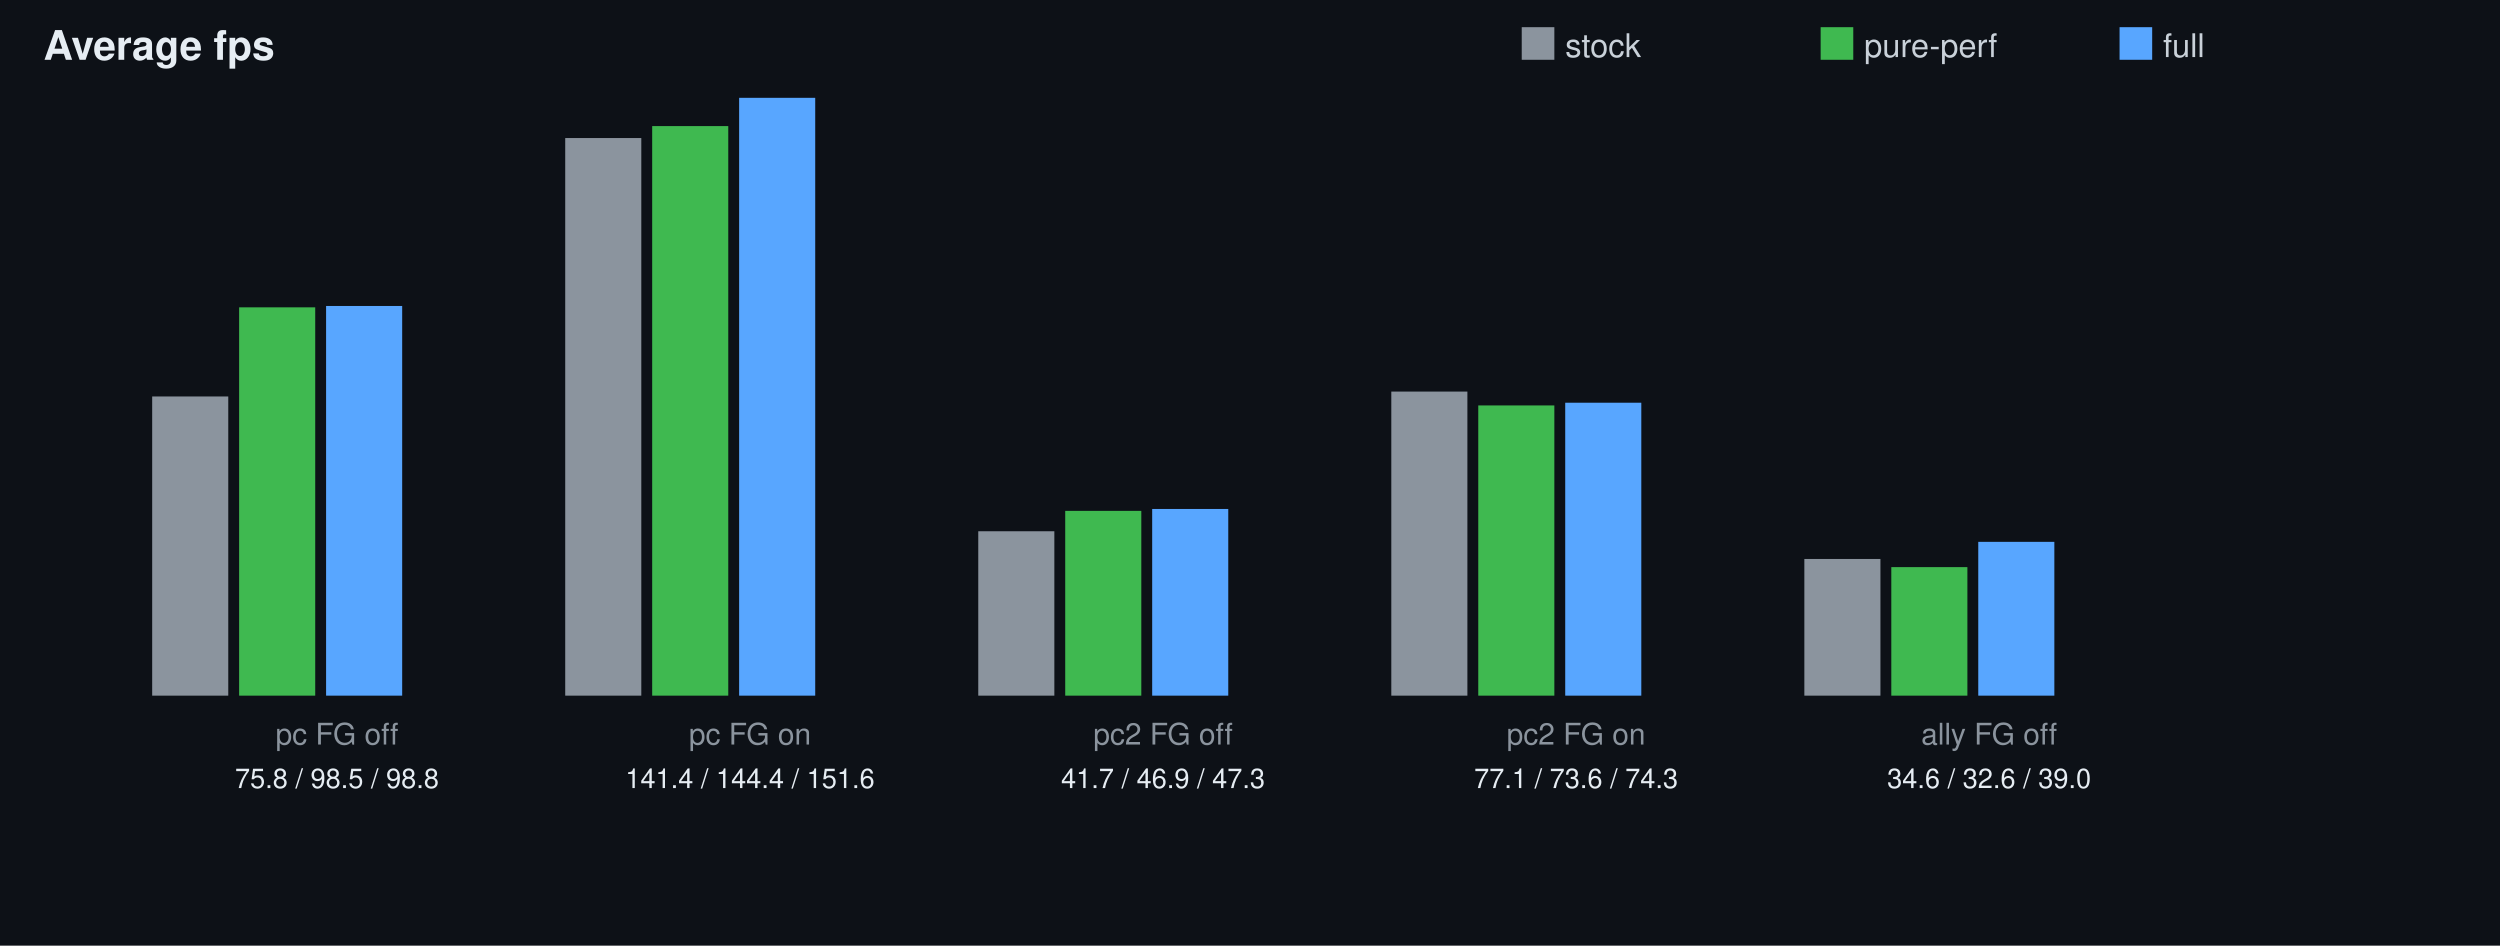
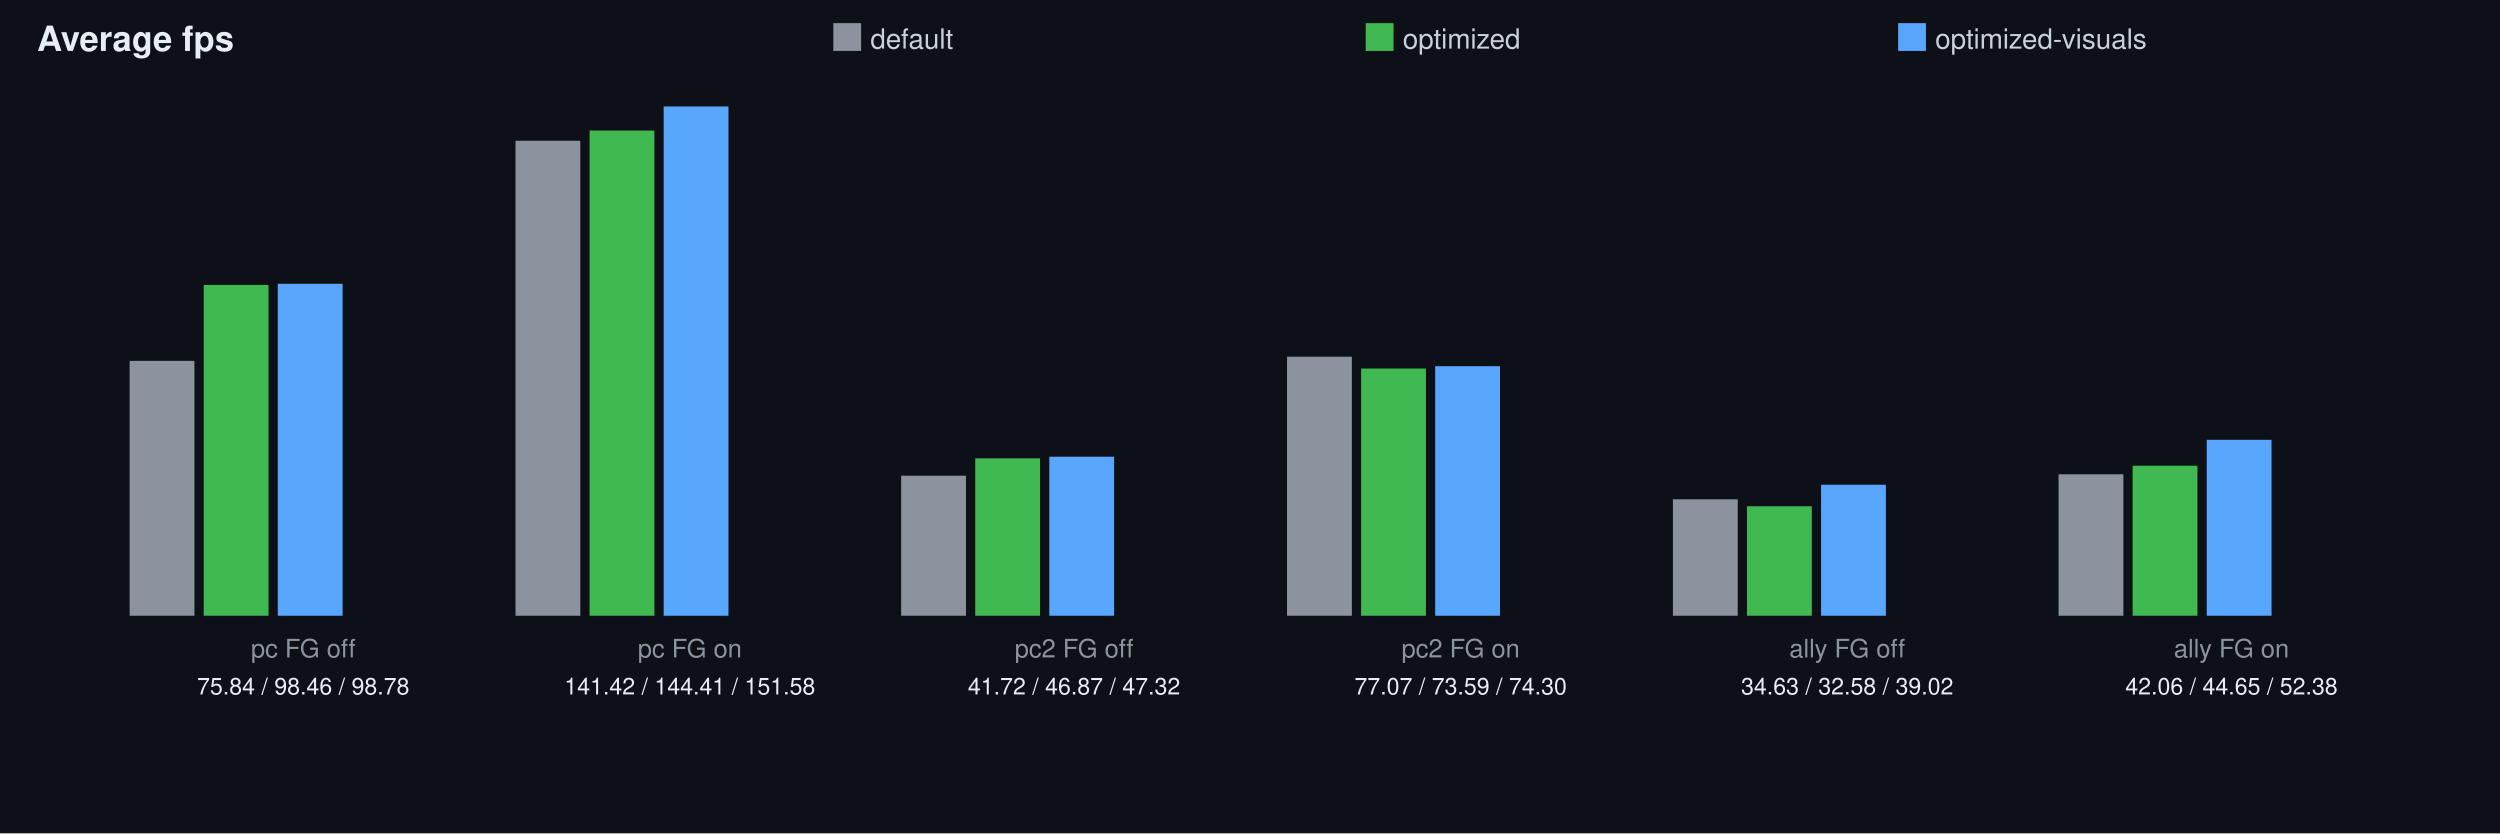
- <svg xmlns="http://www.w3.org/2000/svg" viewBox="0 0 920 348" font-family="Segoe UI,Helvetica,Arial,sans-serif">
+ <svg xmlns="http://www.w3.org/2000/svg" viewBox="0 0 1080 360" font-family="Segoe UI,Helvetica,Arial,sans-serif">
  <rect width="100%" height="100%" fill="#0d1117" />
  <text x="16" y="22" fill="#e6edf3" font-size="15" font-weight="700">Average fps</text>
-   <rect x="560" y="10" width="12" height="12" fill="#8b949e" />
-   <text x="576" y="21" fill="#c9d1d9" font-size="12">stock</text>
-   <rect x="670" y="10" width="12" height="12" fill="#3fb950" />
-   <text x="686" y="21" fill="#c9d1d9" font-size="12">pure-perf</text>
-   <rect x="780" y="10" width="12" height="12" fill="#58a6ff" />
-   <text x="796" y="21" fill="#c9d1d9" font-size="12">full</text>
-   <text x="124" y="274" fill="#8b949e" font-size="11" text-anchor="middle">pc FG off</text>
-   <rect x="56.0" y="145.9" width="28.0" height="110.1" fill="#8b949e" />
-   <rect x="88.0" y="113.1" width="28.0" height="142.9" fill="#3fb950" />
-   <rect x="120.0" y="112.6" width="28.0" height="143.4" fill="#58a6ff" />
-   <text x="124" y="290" fill="#e6edf3" font-size="10" text-anchor="middle">75.8 / 98.5 / 98.8</text>
-   <text x="276" y="274" fill="#8b949e" font-size="11" text-anchor="middle">pc FG on</text>
-   <rect x="208.0" y="50.8" width="28.0" height="205.2" fill="#8b949e" />
-   <rect x="240.0" y="46.4" width="28.0" height="209.6" fill="#3fb950" />
-   <rect x="272.0" y="36.0" width="28.0" height="220.0" fill="#58a6ff" />
-   <text x="276" y="290" fill="#e6edf3" font-size="10" text-anchor="middle">141.4 / 144.4 / 151.6</text>
-   <text x="428" y="274" fill="#8b949e" font-size="11" text-anchor="middle">pc2 FG off</text>
-   <rect x="360.0" y="195.5" width="28.0" height="60.5" fill="#8b949e" />
-   <rect x="392.0" y="188.0" width="28.0" height="68.0" fill="#3fb950" />
-   <rect x="424.0" y="187.3" width="28.0" height="68.7" fill="#58a6ff" />
-   <text x="428" y="290" fill="#e6edf3" font-size="10" text-anchor="middle">41.7 / 46.9 / 47.3</text>
-   <text x="580" y="274" fill="#8b949e" font-size="11" text-anchor="middle">pc2 FG on</text>
-   <rect x="512.0" y="144.1" width="28.0" height="111.9" fill="#8b949e" />
-   <rect x="544.0" y="149.2" width="28.0" height="106.8" fill="#3fb950" />
-   <rect x="576.0" y="148.2" width="28.0" height="107.8" fill="#58a6ff" />
-   <text x="580" y="290" fill="#e6edf3" font-size="10" text-anchor="middle">77.1 / 73.6 / 74.3</text>
-   <text x="732" y="274" fill="#8b949e" font-size="11" text-anchor="middle">ally FG off</text>
-   <rect x="664.0" y="205.7" width="28.0" height="50.3" fill="#8b949e" />
-   <rect x="696.0" y="208.7" width="28.0" height="47.3" fill="#3fb950" />
-   <rect x="728.0" y="199.4" width="28.0" height="56.6" fill="#58a6ff" />
-   <text x="732" y="290" fill="#e6edf3" font-size="10" text-anchor="middle">34.6 / 32.6 / 39.0</text>
+   <rect x="360" y="10" width="12" height="12" fill="#8b949e" />
+   <text x="376" y="21" fill="#c9d1d9" font-size="12">default</text>
+   <rect x="590" y="10" width="12" height="12" fill="#3fb950" />
+   <text x="606" y="21" fill="#c9d1d9" font-size="12">optimized</text>
+   <rect x="820" y="10" width="12" height="12" fill="#58a6ff" />
+   <text x="836" y="21" fill="#c9d1d9" font-size="12">optimized-visuals</text>
+   <text x="131" y="284" fill="#8b949e" font-size="11" text-anchor="middle">pc FG off</text>
+   <rect x="56.0" y="155.9" width="28.0" height="110.1" fill="#8b949e" />
+   <rect x="88.0" y="123.1" width="28.0" height="142.9" fill="#3fb950" />
+   <rect x="120.0" y="122.6" width="28.0" height="143.4" fill="#58a6ff" />
+   <text x="131" y="300" fill="#e6edf3" font-size="10" text-anchor="middle">75.84 / 98.46 / 98.78</text>
+   <text x="298" y="284" fill="#8b949e" font-size="11" text-anchor="middle">pc FG on</text>
+   <rect x="222.7" y="60.8" width="28.0" height="205.2" fill="#8b949e" />
+   <rect x="254.7" y="56.4" width="28.0" height="209.6" fill="#3fb950" />
+   <rect x="286.7" y="46.0" width="28.0" height="220.0" fill="#58a6ff" />
+   <text x="298" y="300" fill="#e6edf3" font-size="10" text-anchor="middle">141.42 / 144.41 / 151.58</text>
+   <text x="464" y="284" fill="#8b949e" font-size="11" text-anchor="middle">pc2 FG off</text>
+   <rect x="389.3" y="205.5" width="28.0" height="60.5" fill="#8b949e" />
+   <rect x="421.3" y="198.0" width="28.0" height="68.0" fill="#3fb950" />
+   <rect x="453.3" y="197.3" width="28.0" height="68.7" fill="#58a6ff" />
+   <text x="464" y="300" fill="#e6edf3" font-size="10" text-anchor="middle">41.72 / 46.87 / 47.32</text>
+   <text x="631" y="284" fill="#8b949e" font-size="11" text-anchor="middle">pc2 FG on</text>
+   <rect x="556.0" y="154.1" width="28.0" height="111.9" fill="#8b949e" />
+   <rect x="588.0" y="159.2" width="28.0" height="106.8" fill="#3fb950" />
+   <rect x="620.0" y="158.2" width="28.0" height="107.8" fill="#58a6ff" />
+   <text x="631" y="300" fill="#e6edf3" font-size="10" text-anchor="middle">77.07 / 73.59 / 74.30</text>
+   <text x="798" y="284" fill="#8b949e" font-size="11" text-anchor="middle">ally FG off</text>
+   <rect x="722.7" y="215.7" width="28.0" height="50.3" fill="#8b949e" />
+   <rect x="754.7" y="218.7" width="28.0" height="47.3" fill="#3fb950" />
+   <rect x="786.7" y="209.4" width="28.0" height="56.6" fill="#58a6ff" />
+   <text x="798" y="300" fill="#e6edf3" font-size="10" text-anchor="middle">34.63 / 32.58 / 39.02</text>
+   <text x="964" y="284" fill="#8b949e" font-size="11" text-anchor="middle">ally FG on</text>
+   <rect x="889.3" y="204.9" width="28.0" height="61.1" fill="#8b949e" />
+   <rect x="921.3" y="201.2" width="28.0" height="64.8" fill="#3fb950" />
+   <rect x="953.3" y="190.0" width="28.0" height="76.0" fill="#58a6ff" />
+   <text x="964" y="300" fill="#e6edf3" font-size="10" text-anchor="middle">42.06 / 44.65 / 52.38</text>
</svg>
